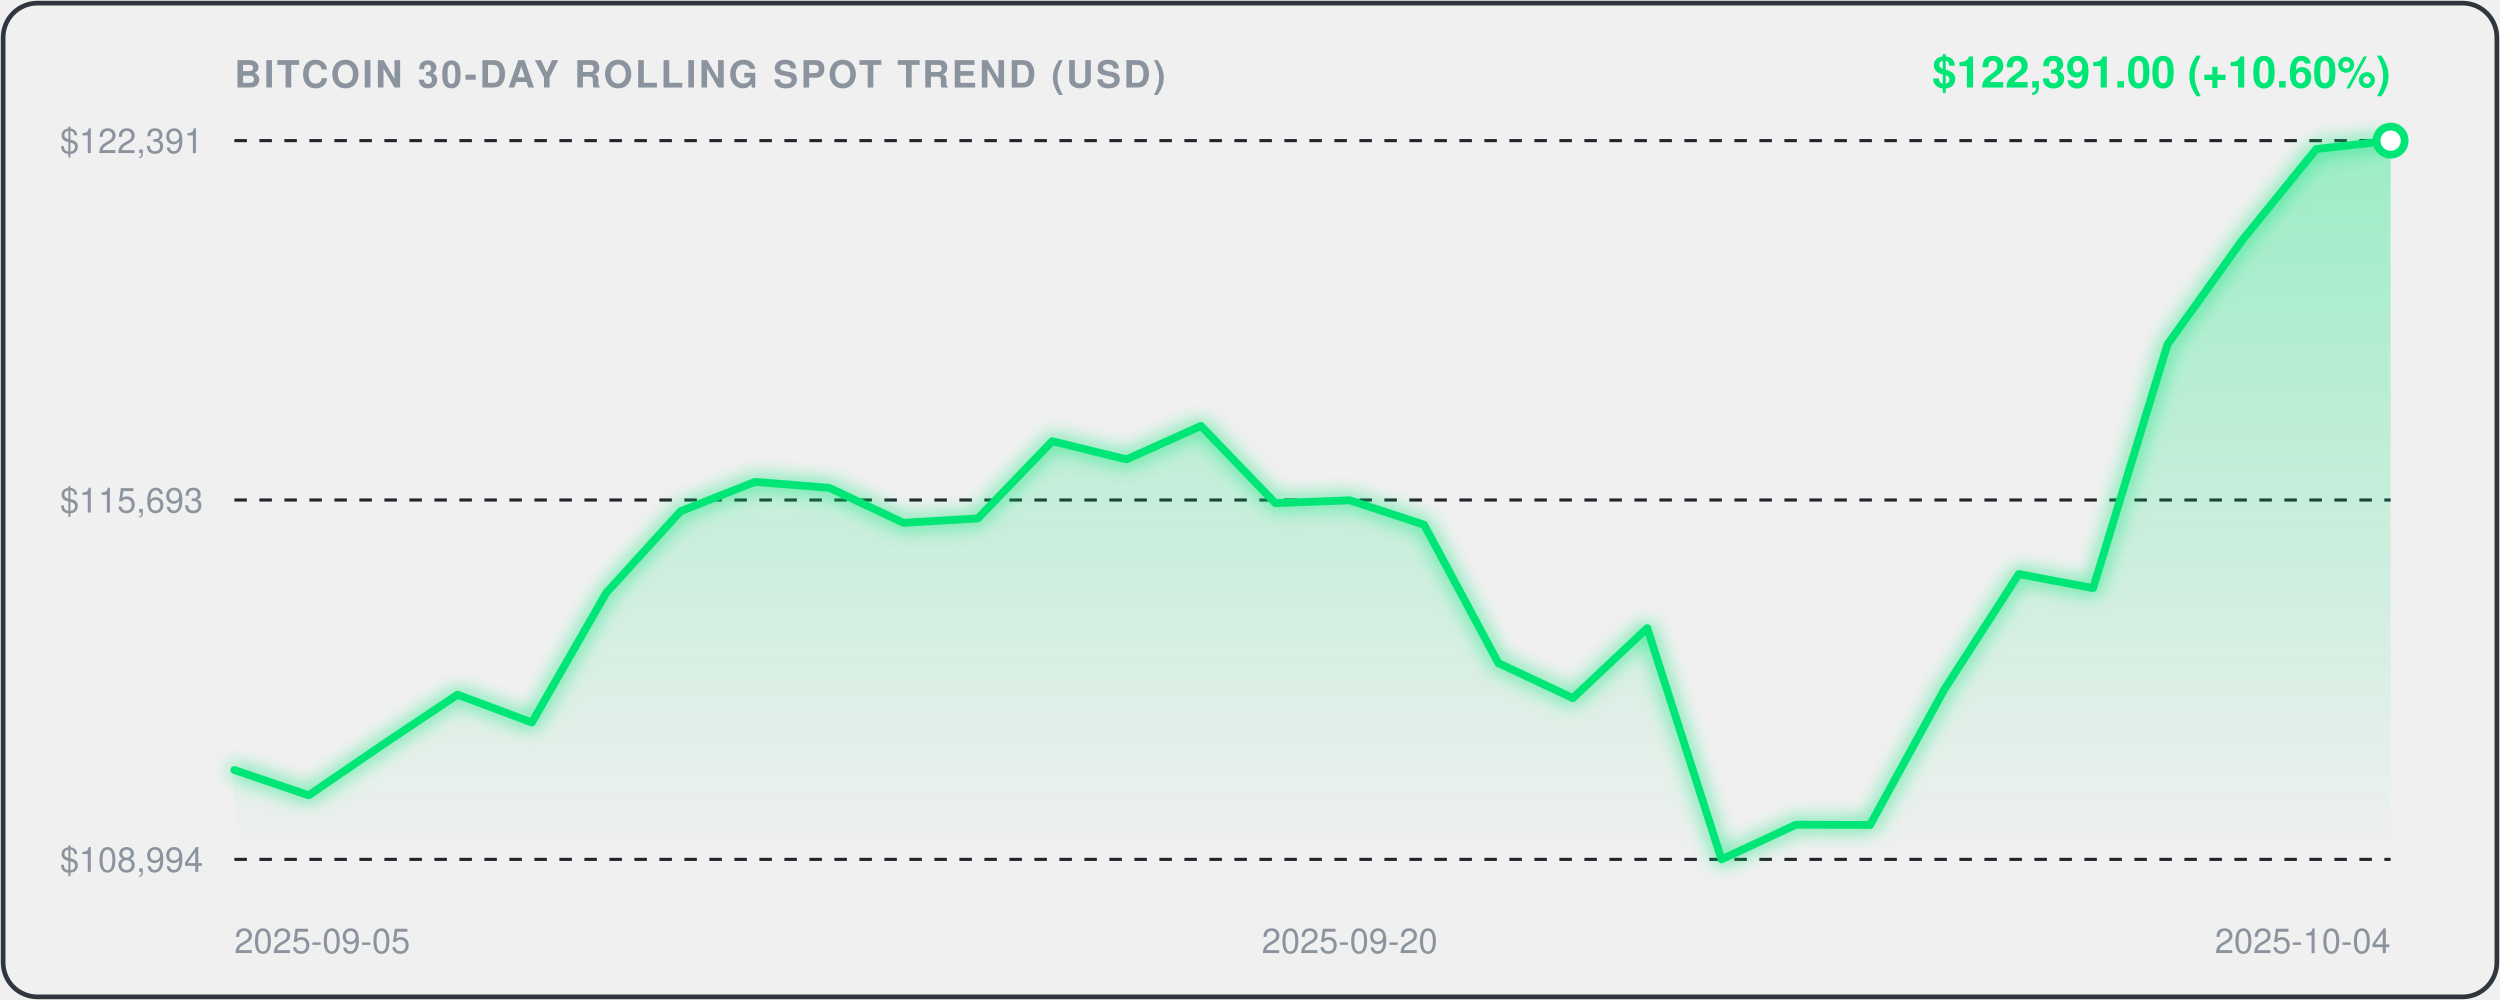
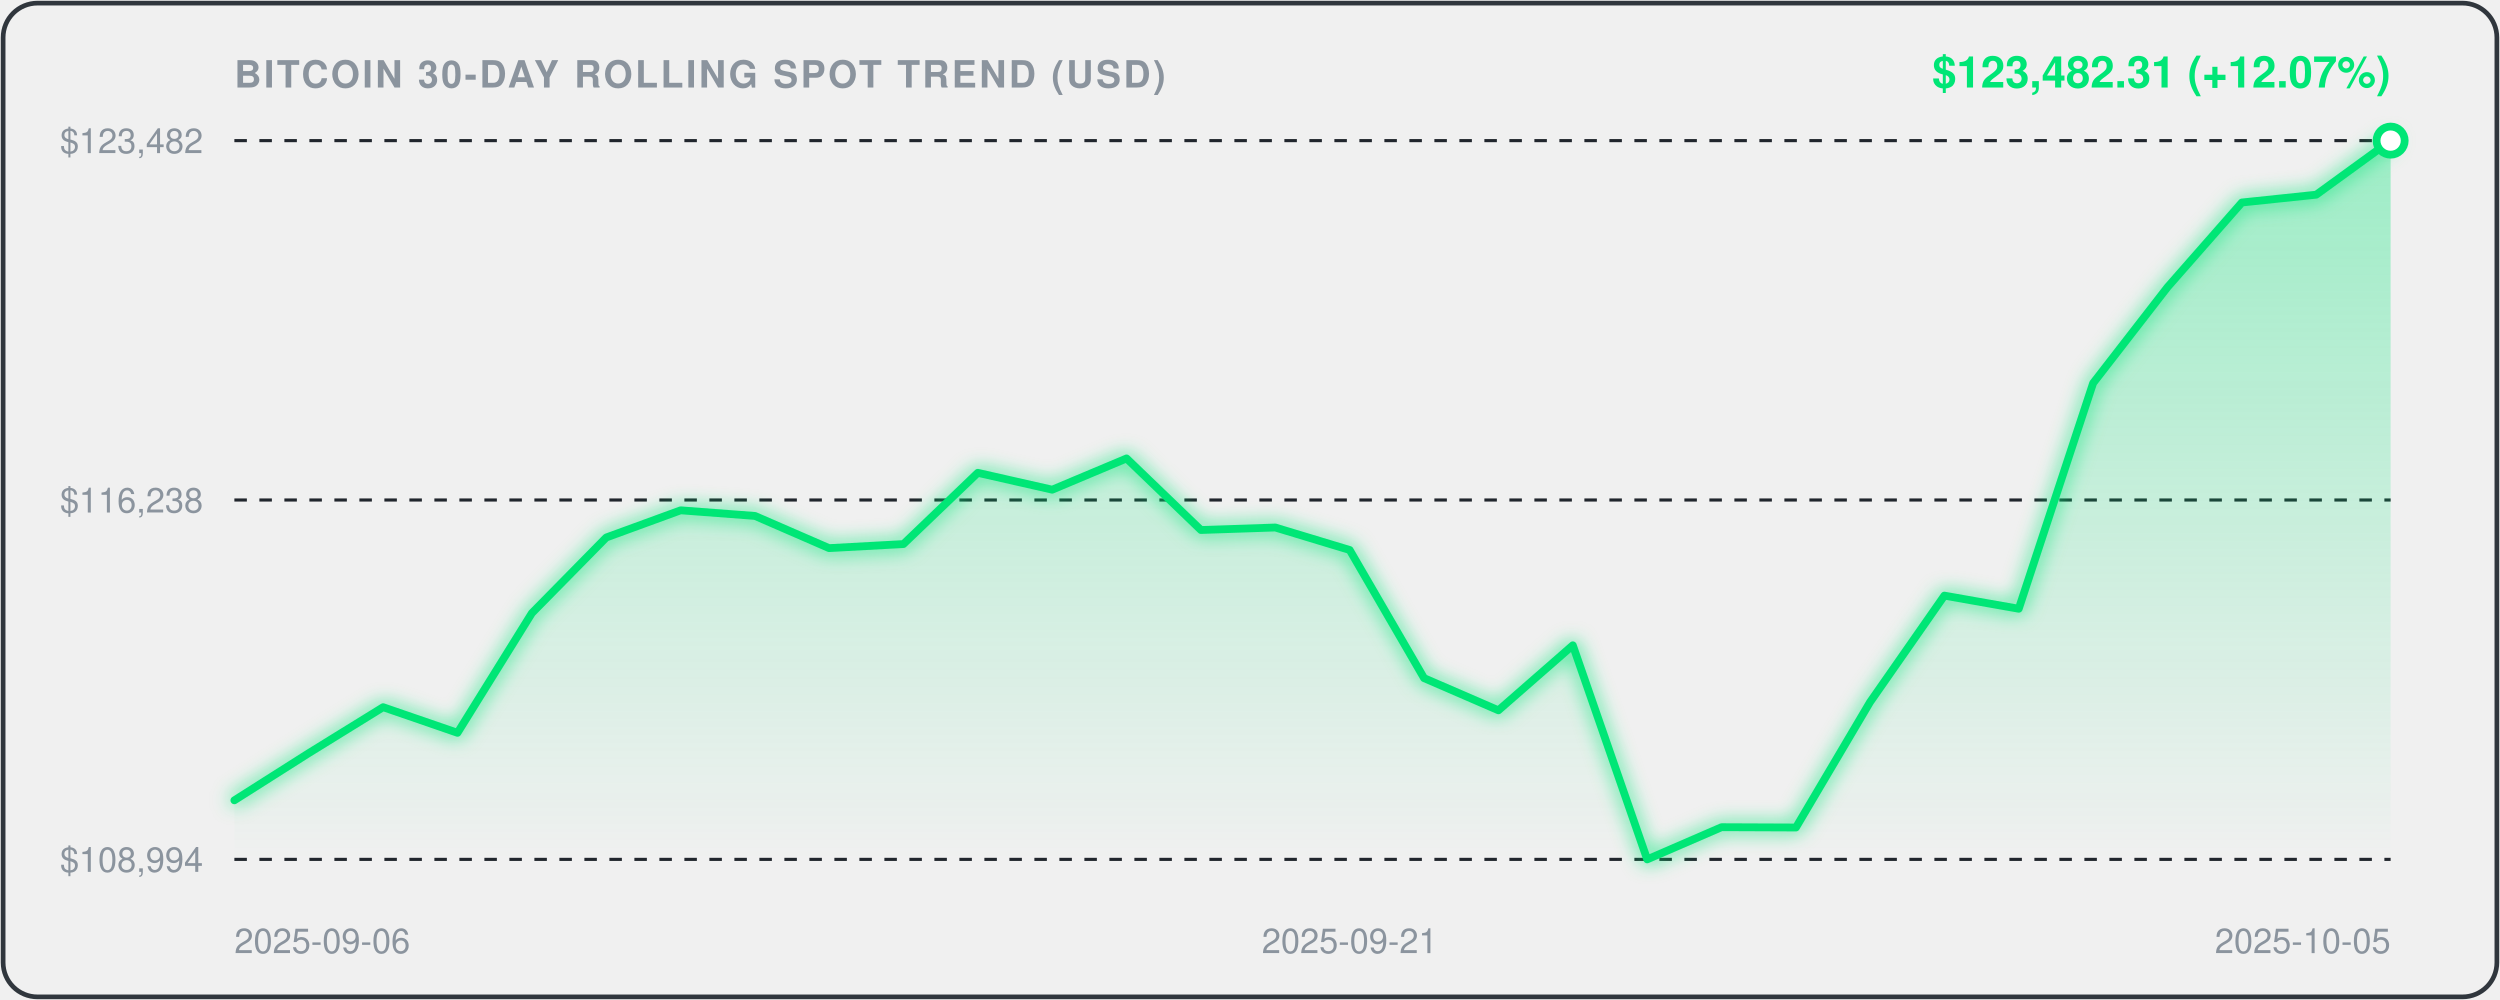
<svg xmlns="http://www.w3.org/2000/svg" viewBox="0 0 800 320" width="100%" height="100%" style="background:#0d1117;border-radius:12px;font-family:-apple-system,BlinkMacSystemFont,'Segoe UI',Helvetica,Arial,sans-serif;">
  <defs>
    <linearGradient id="areaGrad" x1="0" y1="0" x2="0" y2="1">
      <stop offset="0%" stop-color="rgba(0, 230, 118, 0.35)" />
      <stop offset="100%" stop-color="rgba(0, 230, 118, 0.0)" />
    </linearGradient>
    <filter id="glow" x="-20%" y="-20%" width="140%" height="140%">
      <feGaussianBlur stdDeviation="3" result="blur" />
      <feComposite in="SourceGraphic" in2="blur" operator="over" />
    </filter>
  </defs>
  <rect x="1" y="1" width="798" height="318" rx="11" fill="none" stroke="#30363d" stroke-width="1.5" />
  <text x="75" y="28" fill="#8b949e" font-size="12" font-weight="600" letter-spacing="0.8">BITCOIN 30-DAY ROLLING SPOT TREND (USD)</text>
-   <text x="765" y="28" text-anchor="end" fill="#00E676" font-size="14" font-weight="700">$122,391.00 (+10.60%)</text>
+   <text x="765" y="28" text-anchor="end" fill="#00E676" font-size="14" font-weight="700">$123,482.31 (+12.07%)</text>
  <line x1="75" y1="45" x2="765" y2="45" stroke="#21262d" stroke-width="1" stroke-dasharray="4,4" />
-   <text x="65" y="49" text-anchor="end" fill="#8b949e" font-size="11">$122,391</text>
+   <text x="65" y="49" text-anchor="end" fill="#8b949e" font-size="11">$123,482</text>
  <line x1="75" y1="160.0" x2="765" y2="160.0" stroke="#21262d" stroke-width="1" stroke-dasharray="4,4" />
-   <text x="65" y="164.0" text-anchor="end" fill="#8b949e" font-size="11">$115,693</text>
+   <text x="65" y="164.0" text-anchor="end" fill="#8b949e" font-size="11">$116,238</text>
  <line x1="75" y1="275" x2="765" y2="275" stroke="#21262d" stroke-width="1" stroke-dasharray="4,4" />
  <text x="65" y="279" text-anchor="end" fill="#8b949e" font-size="11">$108,994</text>
-   <path d="M 75.0,246.4 L 98.8,254.5 L 122.6,238.2 L 146.4,222.3 L 170.2,231.2 L 194.0,189.7 L 217.8,163.6 L 241.6,154.2 L 265.3,156.1 L 289.1,167.3 L 312.9,165.9 L 336.7,141.2 L 360.5,147.0 L 384.3,136.3 L 408.1,161.0 L 431.9,160.1 L 455.7,167.9 L 479.5,212.2 L 503.3,223.4 L 527.1,201.0 L 550.9,275.0 L 574.7,263.9 L 598.4,264.0 L 622.2,220.6 L 646.0,183.7 L 669.8,188.2 L 693.6,110.2 L 717.4,77.0 L 741.2,47.7 L 765.0,45.0 L 765.0,275.0 L 75.0,275.0 Z" fill="url(#areaGrad)" />
-   <path d="M 75.0,246.4 L 98.8,254.5 L 122.6,238.2 L 146.4,222.3 L 170.2,231.2 L 194.0,189.7 L 217.8,163.6 L 241.6,154.2 L 265.3,156.1 L 289.1,167.3 L 312.9,165.9 L 336.7,141.2 L 360.5,147.0 L 384.3,136.3 L 408.1,161.0 L 431.9,160.1 L 455.7,167.9 L 479.5,212.2 L 503.3,223.4 L 527.1,201.0 L 550.9,275.0 L 574.7,263.9 L 598.4,264.0 L 622.2,220.6 L 646.0,183.7 L 669.8,188.2 L 693.6,110.2 L 717.4,77.0 L 741.2,47.7 L 765.0,45.0" fill="none" stroke="#00E676" stroke-width="2.5" stroke-linecap="round" stroke-linejoin="round" filter="url(#glow)" />
+   <path d="M 75.0,256.1 L 98.8,241.0 L 122.6,226.3 L 146.4,234.5 L 170.2,196.2 L 194.0,172.0 L 217.8,163.3 L 241.6,165.1 L 265.3,175.4 L 289.1,174.1 L 312.9,151.3 L 336.7,156.7 L 360.5,146.7 L 384.3,169.6 L 408.1,168.8 L 431.9,176.0 L 455.7,217.0 L 479.5,227.3 L 503.3,206.5 L 527.1,275.0 L 550.9,264.7 L 574.7,264.8 L 598.4,224.7 L 622.2,190.6 L 646.0,194.8 L 669.8,122.6 L 693.6,91.9 L 717.4,64.8 L 741.2,62.3 L 765.0,45.0 L 765.0,275.0 L 75.0,275.0 Z" fill="url(#areaGrad)" />
+   <path d="M 75.0,256.1 L 98.8,241.0 L 122.6,226.3 L 146.4,234.5 L 170.2,196.2 L 194.0,172.0 L 217.8,163.3 L 241.6,165.1 L 265.3,175.4 L 289.1,174.1 L 312.9,151.3 L 336.7,156.7 L 360.5,146.7 L 384.3,169.6 L 408.1,168.8 L 431.9,176.0 L 455.7,217.0 L 479.5,227.3 L 503.3,206.5 L 527.1,275.0 L 550.9,264.7 L 574.7,264.8 L 598.4,224.7 L 622.2,190.6 L 646.0,194.8 L 669.8,122.6 L 693.6,91.9 L 717.4,64.8 L 741.2,62.3 L 765.0,45.0" fill="none" stroke="#00E676" stroke-width="2.5" stroke-linecap="round" stroke-linejoin="round" filter="url(#glow)" />
  <circle cx="765.0" cy="45.0" r="4.5" fill="#ffffff" stroke="#00E676" stroke-width="2.5" />
-   <text x="75.0" y="305" fill="#8b949e" font-size="11" text-anchor="start">2025-09-05</text>
-   <text x="431.9" y="305" fill="#8b949e" font-size="11" text-anchor="middle">2025-09-20</text>
-   <text x="765.0" y="305" fill="#8b949e" font-size="11" text-anchor="end">2025-10-04</text>
+   <text x="75.0" y="305" fill="#8b949e" font-size="11" text-anchor="start">2025-09-06</text>
+   <text x="431.9" y="305" fill="#8b949e" font-size="11" text-anchor="middle">2025-09-21</text>
+   <text x="765.0" y="305" fill="#8b949e" font-size="11" text-anchor="end">2025-10-05</text>
</svg>
